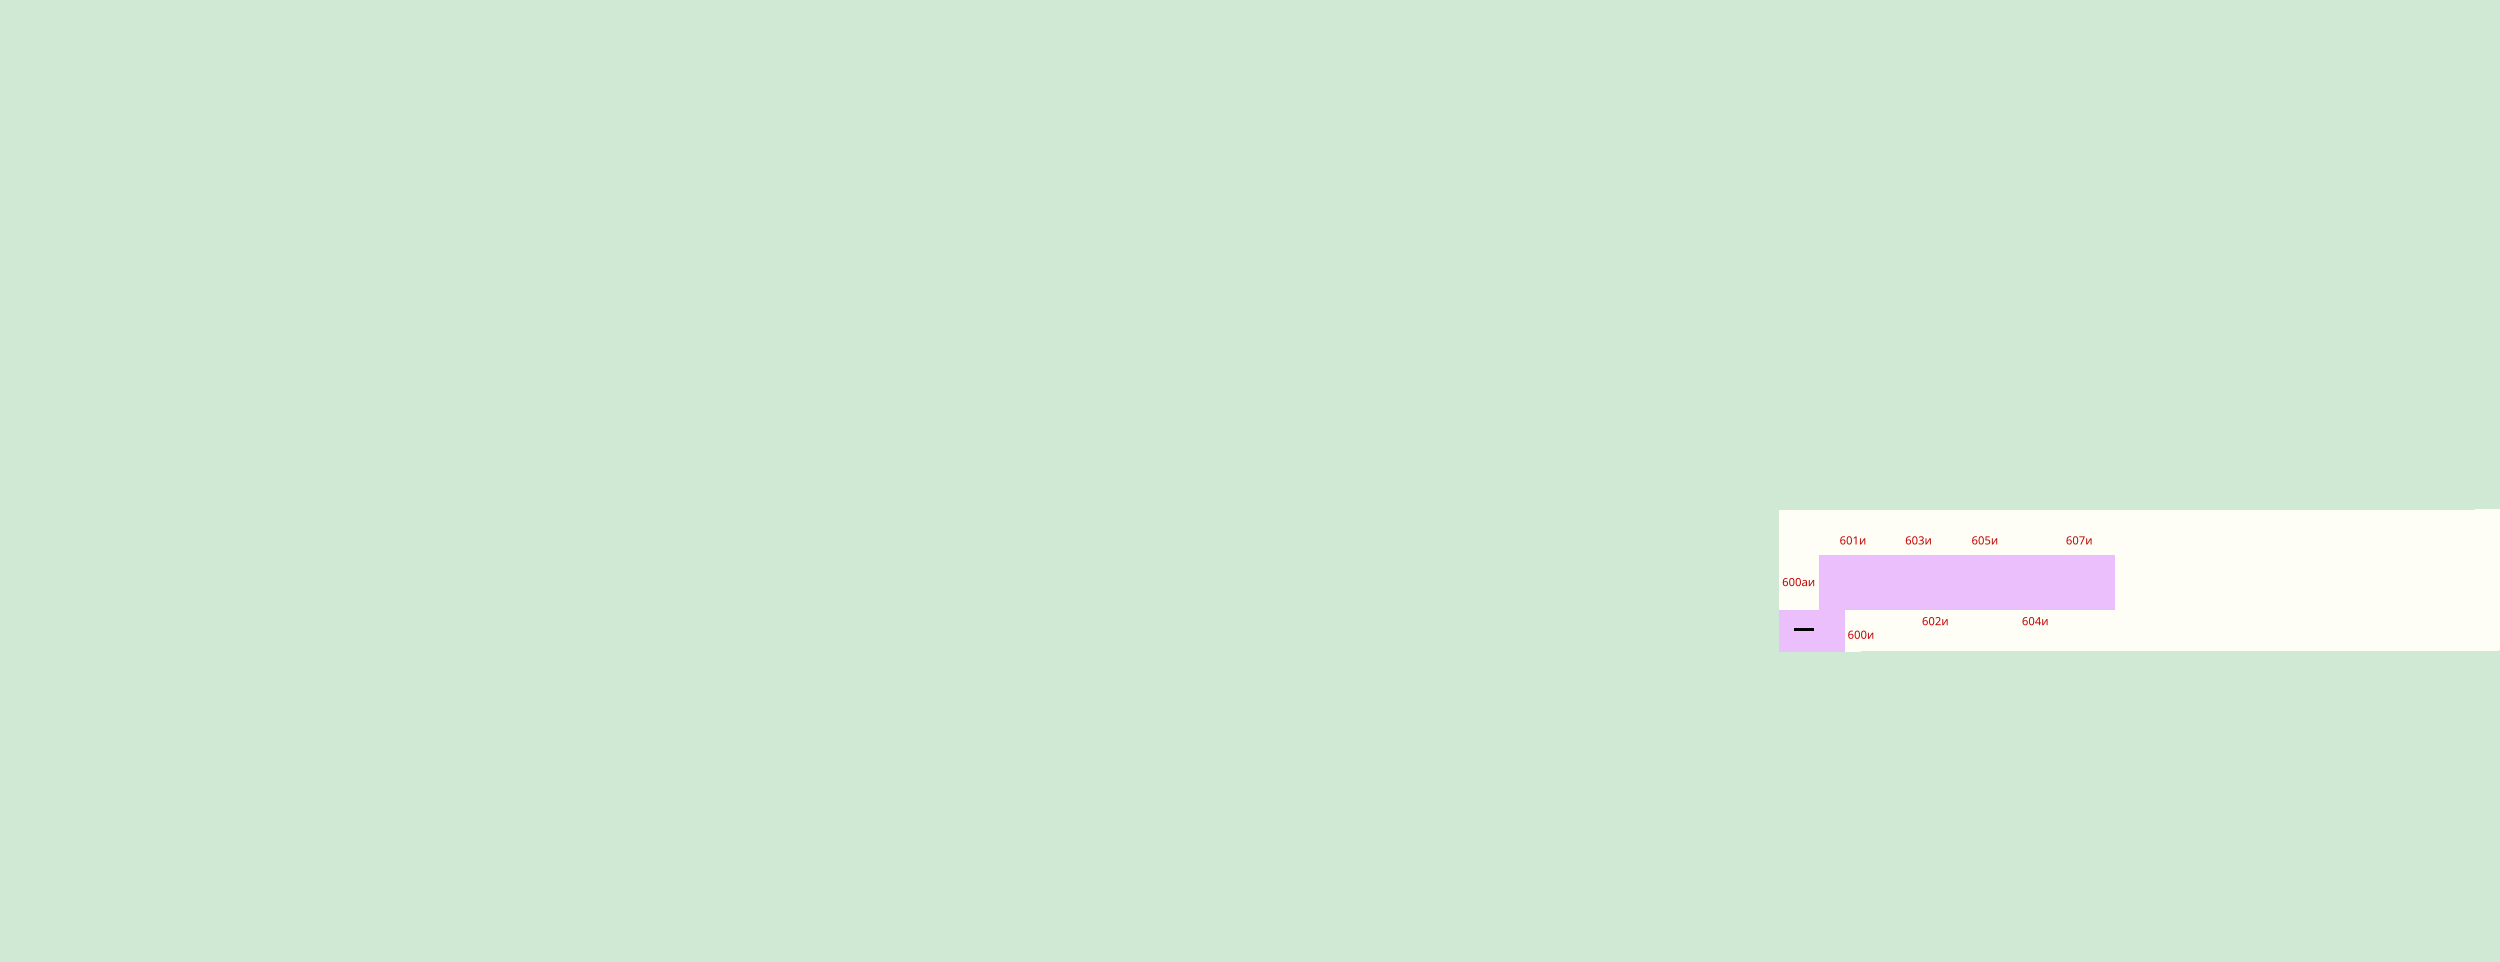
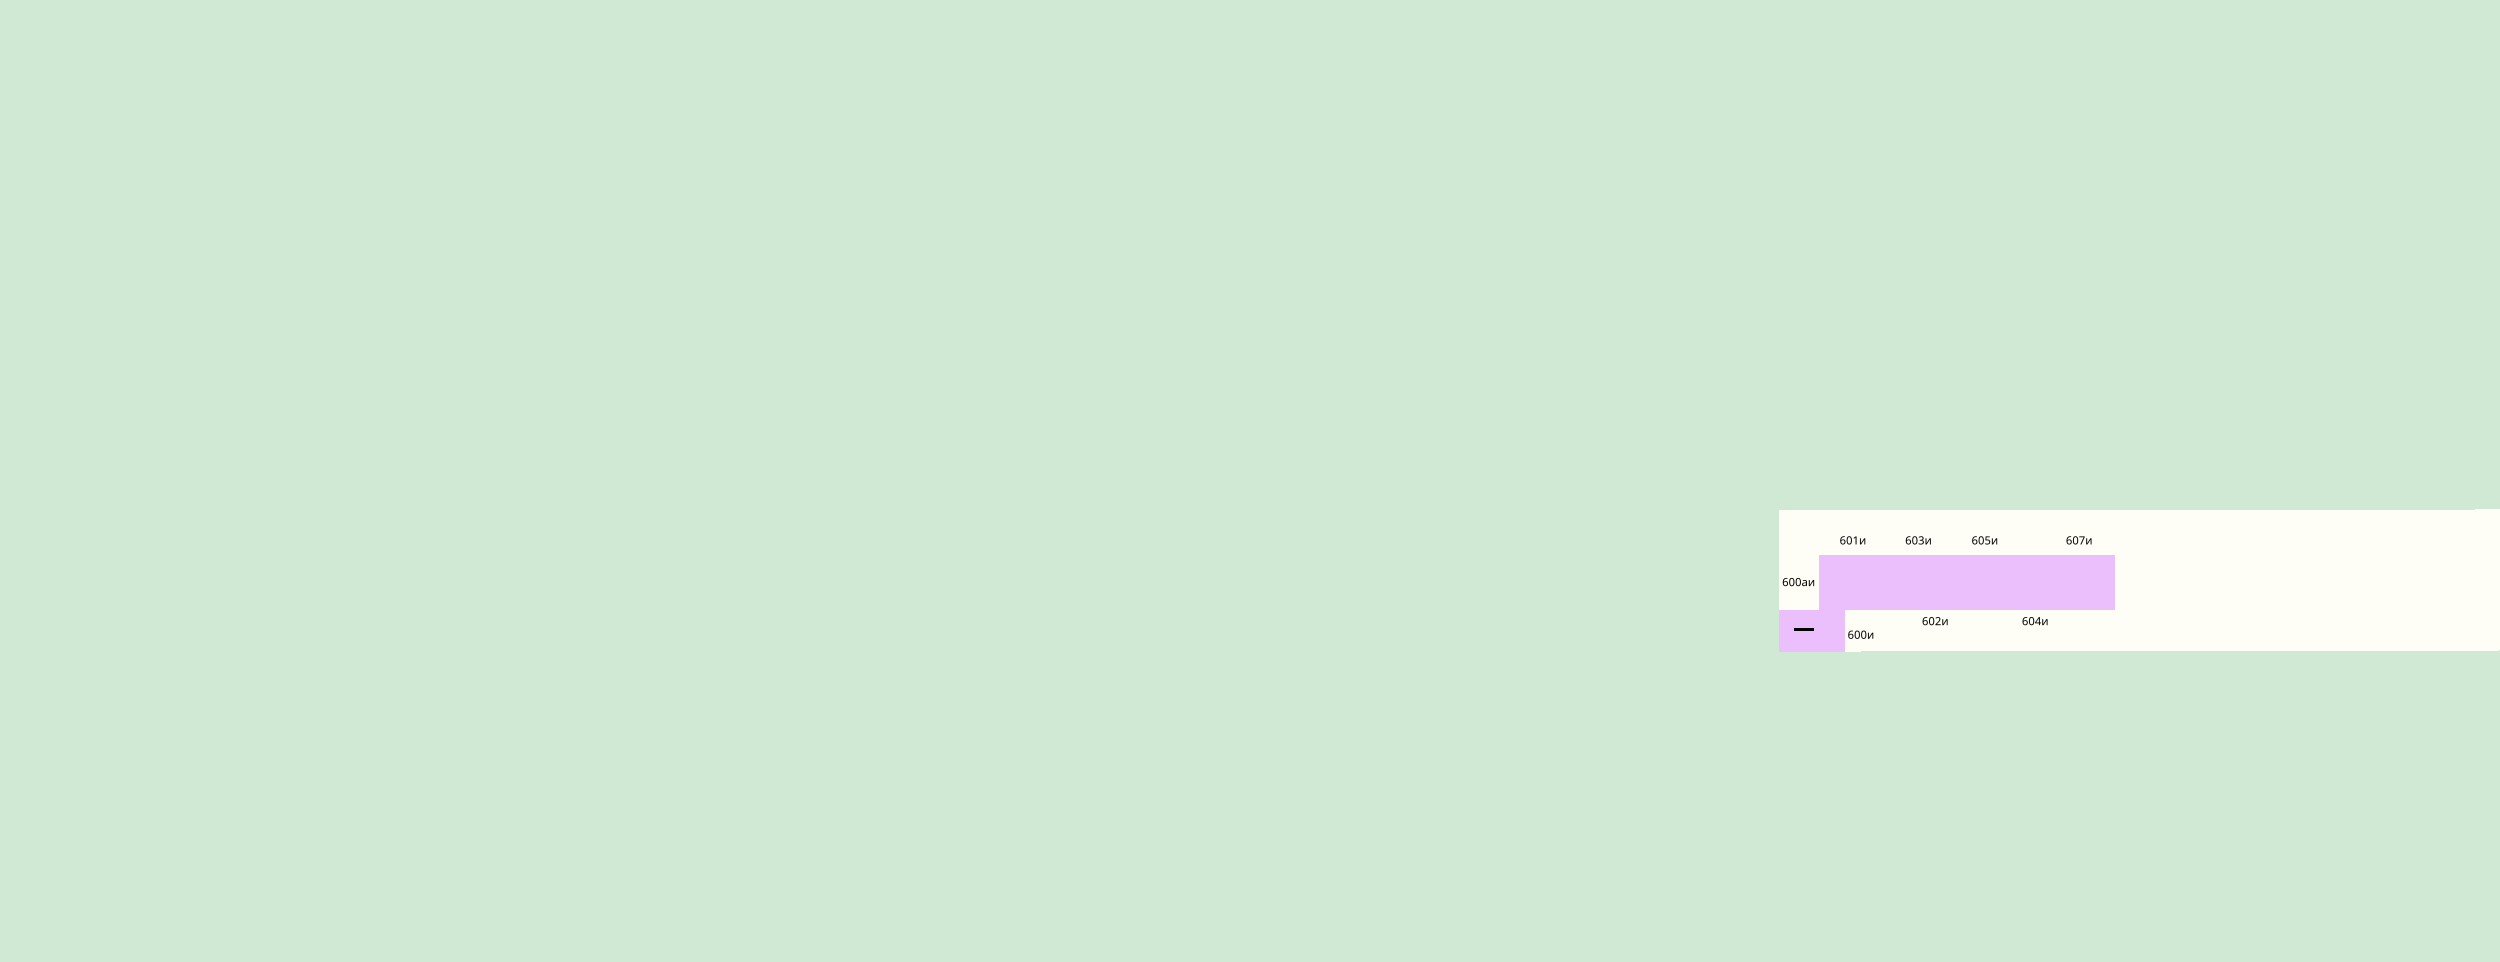
<svg xmlns="http://www.w3.org/2000/svg" width="12.283in" height="4.722in" id="svg4690" version="1.1" viewBox="0 0 868.598 425" style="shape-rendering:crispEdges;enable-background:new">
  <defs id="defs4692">
    </defs>
  <g id="layer2" style="display:inline" transform="translate(-122.7663,-1.38509)">
    <rect style="fill:#cfe9d4;fill-opacity:1;stroke:#fefdf6;stroke-width:1.684;stroke-linecap:butt;stroke-linejoin:bevel;stroke-miterlimit:4;stroke-dasharray:none;stroke-dashoffset:0;stroke-opacity:1" id="rect4199" width="6633.417" height="5300.783" x="-2689.253" y="-2323.881" />
    <path style="display:inline;fill:#fefdf6;fill-opacity:1;fill-rule:evenodd;stroke:none;stroke-width:3;stroke-linecap:butt;stroke-linejoin:miter;stroke-miterlimit:3.727;stroke-dasharray:none;stroke-opacity:1" d="m 790.87,289.508 c 0.094,-20.597 0.038,-42.038 0.038,-62.636 l 319.518,-0.19 0,62.357 -319.682,0.5" id="path6805-6" />
  </g>
  <g id="layer4" style="display:none;opacity:0.99" transform="translate(-122.7663,-1.38509)">
    <text xml:space="preserve" style="font-style:normal;font-weight:normal;font-size:5px;line-height:125%;font-family:sans-serif;letter-spacing:0px;word-spacing:0px;display:inline;opacity:1;fill:#000000;fill-opacity:1;stroke:none;stroke-width:1px;stroke-linecap:butt;stroke-linejoin:miter;stroke-opacity:1" x="377.221" y="144.725" id="text4424">
      <tspan id="tspan4426" x="377.221" y="144.725" style="font-size:7.5px" />
    </text>
    <rect style="display:inline;opacity:1;fill:#ff7b00;fill-opacity:0.121;stroke:none;stroke-width:1;stroke-miterlimit:4;stroke-dasharray:4, 1;stroke-dashoffset:0;stroke-opacity:1" id="rect4234-51-48" width="23.914" height="272.65" x="-270.981" y="808.854" transform="matrix(-1.7728681e-4,-1,1,-1.6201961e-4,0,0)" />
    <path style="display:inline;opacity:1;fill:none;fill-rule:evenodd;stroke:#cc9795;stroke-width:1.218;stroke-linecap:butt;stroke-linejoin:miter;stroke-miterlimit:4;stroke-dasharray:4.873, 1.218;stroke-dashoffset:0;stroke-opacity:1" d="m 808.41,258.738 273.416,0" id="path8505-6-7" />
    <rect style="display:inline;opacity:1;fill:#ff7b00;fill-opacity:0.121;stroke:none;stroke-width:1;stroke-miterlimit:4;stroke-dasharray:4, 1;stroke-dashoffset:0;stroke-opacity:1" id="rect4234-51-48-8" width="10.119" height="41.607" x="809.038" y="246.269" transform="matrix(1,-5.9911553e-5,4.794385e-4,0.9999999,0,0)" />
    <path style="display:inline;opacity:1;fill:none;fill-rule:evenodd;stroke:#cc9795;stroke-width:1.191;stroke-linecap:butt;stroke-linejoin:miter;stroke-miterlimit:4;stroke-dasharray:4.765, 1.191;stroke-dashoffset:0;stroke-opacity:1" d="m 814.226,247.386 0,40.371" id="path8505-6-7-9" />
    <text xml:space="preserve" style="font-style:normal;font-weight:normal;font-size:40px;line-height:125%;font-family:sans-serif;letter-spacing:0px;word-spacing:0px;display:inline;opacity:1;fill:#000000;fill-opacity:1;stroke:none;stroke-width:1px;stroke-linecap:butt;stroke-linejoin:miter;stroke-opacity:1" x="805.784" y="255.296" id="text4778">
      <tspan id="tspan4780" x="805.784" y="255.296" />
    </text>
    <rect style="display:inline;opacity:1;fill:#ff7b00;fill-opacity:0.121;stroke:none;stroke-width:1;stroke-miterlimit:4;stroke-dasharray:4, 1;stroke-dashoffset:0;stroke-opacity:1" id="rect4234-51-48-8-3" width="10.096" height="41.692" x="940.069" y="228.761" transform="matrix(1,-6.0172861e-5,4.7735649e-4,0.9999999,0,0)" />
    <path style="display:inline;opacity:1;fill:none;fill-rule:evenodd;stroke:#cc9795;stroke-width:0.828;stroke-linecap:butt;stroke-linejoin:miter;stroke-miterlimit:4;stroke-dasharray:3.312, 0.828;stroke-dashoffset:0;stroke-opacity:1" d="m 945.236,229.94 0,40.648" id="path8505-6-7-9-22" />
    <flowRoot transform="translate(-2.0855,-1.382068)" xml:space="preserve" id="flowRoot4964" style="font-style:normal;font-weight:normal;font-size:40px;line-height:125%;font-family:sans-serif;letter-spacing:0px;word-spacing:0px;display:inline;opacity:1;fill:#000000;fill-opacity:1;stroke:none;stroke-width:1px;stroke-linecap:butt;stroke-linejoin:miter;stroke-opacity:1">
      <flowRegion id="flowRegion4966">
        <rect id="rect4968" width="1" height="140" x="598.5" y="213" />
      </flowRegion>
      <flowPara id="flowPara4970" />
    </flowRoot>
    <text xml:space="preserve" style="font-style:normal;font-variant:normal;font-weight:normal;font-stretch:normal;font-size:5px;line-height:125%;font-family:sans-serif;-inkscape-font-specification:'sans-serif, Normal';text-align:start;letter-spacing:0px;word-spacing:0px;writing-mode:lr-tb;text-anchor:start;display:inline;opacity:1;fill:#000000;fill-opacity:1;stroke:none;stroke-width:1px;stroke-linecap:butt;stroke-linejoin:miter;stroke-opacity:1" x="944.255" y="233.936" id="text4428-00-9-8-2">
      <tspan id="tspan4518-5-41" x="944.255" y="233.936">L512R</tspan>
    </text>
    <text xml:space="preserve" style="font-style:normal;font-variant:normal;font-weight:normal;font-stretch:normal;font-size:5px;line-height:125%;font-family:sans-serif;-inkscape-font-specification:'sans-serif, Normal';text-align:start;letter-spacing:0px;word-spacing:0px;writing-mode:lr-tb;text-anchor:start;display:inline;opacity:1;fill:#000000;fill-opacity:1;stroke:none;stroke-width:1px;stroke-linecap:butt;stroke-linejoin:miter;stroke-opacity:1" x="772.755" y="280.936" id="text4428-00-9-8-14">
      <tspan x="772.755" y="280.936" id="tspan4362">L611L</tspan>
    </text>
    <text xml:space="preserve" style="font-style:normal;font-variant:normal;font-weight:normal;font-stretch:normal;font-size:5px;line-height:125%;font-family:sans-serif;-inkscape-font-specification:'sans-serif, Normal';text-align:start;letter-spacing:0px;word-spacing:0px;writing-mode:lr-tb;text-anchor:start;display:inline;opacity:1;fill:#000000;fill-opacity:1;stroke:none;stroke-width:1px;stroke-linecap:butt;stroke-linejoin:miter;stroke-opacity:1" x="946.558" y="255.296" id="text4428-89-7-1-0-1-1-6-3">
      <tspan x="946.558" y="255.296" id="tspan4834-8">X516</tspan>
    </text>
  </g>
  <g id="layer3" style="display:inline" transform="translate(-122.7663,-1.38509)">
-     <text id="text3792-5-9" y="260.566" x="792.372" style="font-style:normal;font-variant:normal;font-weight:normal;font-stretch:normal;font-size:5px;line-height:125%;font-family:sans-serif;-inkscape-font-specification:'sans-serif, Normal';text-align:start;letter-spacing:0px;word-spacing:0px;writing-mode:lr-tb;text-anchor:start;display:inline;fill:#c00000;fill-opacity:1;stroke:none;stroke-width:1px;stroke-linecap:butt;stroke-linejoin:miter;stroke-opacity:1" xml:space="preserve">
+     <text id="text3792-5-9" y="260.566" x="792.372" style="font-style:normal;font-variant:normal;font-weight:normal;font-stretch:normal;font-size:5px;line-height:125%;font-family:sans-serif;-inkscape-font-specification:'sans-serif, Normal';text-align:start;letter-spacing:0px;word-spacing:0px;writing-mode:lr-tb;text-anchor:start;display:inline;fill:#000000;fill-opacity:1;stroke:none;stroke-width:1px;stroke-linecap:butt;stroke-linejoin:miter;stroke-opacity:1;" xml:space="preserve">
      <tspan y="260.566" x="792.372" id="tspan3796-8-2">600аи</tspan>
    </text>
-     <text id="text3792-5-9-1" y="242.143" x="817.784" style="font-style:normal;font-variant:normal;font-weight:normal;font-stretch:normal;font-size:5px;line-height:125%;font-family:sans-serif;-inkscape-font-specification:'sans-serif, Normal';text-align:start;letter-spacing:0px;word-spacing:0px;writing-mode:lr-tb;text-anchor:start;display:inline;fill:#c00000;fill-opacity:1;stroke:none;stroke-width:1px;stroke-linecap:butt;stroke-linejoin:miter;stroke-opacity:1" xml:space="preserve">
+     <text id="text3792-5-9-1" y="242.143" x="817.784" style="font-style:normal;font-variant:normal;font-weight:normal;font-stretch:normal;font-size:5px;line-height:125%;font-family:sans-serif;-inkscape-font-specification:'sans-serif, Normal';text-align:start;letter-spacing:0px;word-spacing:0px;writing-mode:lr-tb;text-anchor:start;display:inline;fill:#000000;fill-opacity:1;stroke:none;stroke-width:1px;stroke-linecap:butt;stroke-linejoin:miter;stroke-opacity:1;" xml:space="preserve">
      <tspan y="242.143" x="817.784" id="tspan3796-8-2-4">601и</tspan>
    </text>
-     <text id="text3792-5-9-6" y="242.143" x="846.775" style="font-style:normal;font-variant:normal;font-weight:normal;font-stretch:normal;font-size:5px;line-height:125%;font-family:sans-serif;-inkscape-font-specification:'sans-serif, Normal';text-align:start;letter-spacing:0px;word-spacing:0px;writing-mode:lr-tb;text-anchor:start;display:inline;fill:#c00000;fill-opacity:1;stroke:none;stroke-width:1px;stroke-linecap:butt;stroke-linejoin:miter;stroke-opacity:1" xml:space="preserve">
+     <text id="text3792-5-9-6" y="242.143" x="846.775" style="font-style:normal;font-variant:normal;font-weight:normal;font-stretch:normal;font-size:5px;line-height:125%;font-family:sans-serif;-inkscape-font-specification:'sans-serif, Normal';text-align:start;letter-spacing:0px;word-spacing:0px;writing-mode:lr-tb;text-anchor:start;display:inline;fill:#000000;fill-opacity:1;stroke:none;stroke-width:1px;stroke-linecap:butt;stroke-linejoin:miter;stroke-opacity:1;" xml:space="preserve">
      <tspan y="242.143" x="846.775" id="tspan3796-8-2-3">603и</tspan>
    </text>
-     <text id="text3792-5-9-5" y="242.143" x="876.12" style="font-style:normal;font-variant:normal;font-weight:normal;font-stretch:normal;font-size:5px;line-height:125%;font-family:sans-serif;-inkscape-font-specification:'sans-serif, Normal';text-align:start;letter-spacing:0px;word-spacing:0px;writing-mode:lr-tb;text-anchor:start;display:inline;fill:#c00000;fill-opacity:1;stroke:none;stroke-width:1px;stroke-linecap:butt;stroke-linejoin:miter;stroke-opacity:1" xml:space="preserve">
+     <text id="text3792-5-9-5" y="242.143" x="876.12" style="font-style:normal;font-variant:normal;font-weight:normal;font-stretch:normal;font-size:5px;line-height:125%;font-family:sans-serif;-inkscape-font-specification:'sans-serif, Normal';text-align:start;letter-spacing:0px;word-spacing:0px;writing-mode:lr-tb;text-anchor:start;display:inline;fill:#000000;fill-opacity:1;stroke:none;stroke-width:1px;stroke-linecap:butt;stroke-linejoin:miter;stroke-opacity:1;" xml:space="preserve">
      <tspan y="242.143" x="876.12" id="tspan3796-8-2-38">605и</tspan>
    </text>
-     <text id="text3792-5-9-0" y="242.143" x="917.839" style="font-style:normal;font-variant:normal;font-weight:normal;font-stretch:normal;font-size:5px;line-height:125%;font-family:sans-serif;-inkscape-font-specification:'sans-serif, Normal';text-align:start;letter-spacing:0px;word-spacing:0px;writing-mode:lr-tb;text-anchor:start;display:inline;fill:#c00000;fill-opacity:1;stroke:none;stroke-width:1px;stroke-linecap:butt;stroke-linejoin:miter;stroke-opacity:1" xml:space="preserve">
+     <text id="text3792-5-9-0" y="242.143" x="917.839" style="font-style:normal;font-variant:normal;font-weight:normal;font-stretch:normal;font-size:5px;line-height:125%;font-family:sans-serif;-inkscape-font-specification:'sans-serif, Normal';text-align:start;letter-spacing:0px;word-spacing:0px;writing-mode:lr-tb;text-anchor:start;display:inline;fill:#000000;fill-opacity:1;stroke:none;stroke-width:1px;stroke-linecap:butt;stroke-linejoin:miter;stroke-opacity:1;" xml:space="preserve">
      <tspan y="242.143" x="917.839" id="tspan3796-8-2-0">607и</tspan>
    </text>
-     <text id="text3792-5-9-52" y="283.862" x="821.319" style="font-style:normal;font-variant:normal;font-weight:normal;font-stretch:normal;font-size:5px;line-height:125%;font-family:sans-serif;-inkscape-font-specification:'sans-serif, Normal';text-align:start;letter-spacing:0px;word-spacing:0px;writing-mode:lr-tb;text-anchor:start;display:inline;fill:#c00000;fill-opacity:1;stroke:none;stroke-width:1px;stroke-linecap:butt;stroke-linejoin:miter;stroke-opacity:1" xml:space="preserve">
+     <text id="text3792-5-9-52" y="283.862" x="821.319" style="font-style:normal;font-variant:normal;font-weight:normal;font-stretch:normal;font-size:5px;line-height:125%;font-family:sans-serif;-inkscape-font-specification:'sans-serif, Normal';text-align:start;letter-spacing:0px;word-spacing:0px;writing-mode:lr-tb;text-anchor:start;display:inline;fill:#000000;fill-opacity:1;stroke:none;stroke-width:1px;stroke-linecap:butt;stroke-linejoin:miter;stroke-opacity:1;" xml:space="preserve">
      <tspan y="283.862" x="821.319" id="tspan3796-8-2-2">600и</tspan>
    </text>
-     <text id="text3792-5-9-61" y="277.852" x="854.2" style="font-style:normal;font-variant:normal;font-weight:normal;font-stretch:normal;font-size:5px;line-height:125%;font-family:sans-serif;-inkscape-font-specification:'sans-serif, Normal';text-align:start;letter-spacing:0px;word-spacing:0px;writing-mode:lr-tb;text-anchor:start;display:inline;fill:#c00000;fill-opacity:1;stroke:none;stroke-width:1px;stroke-linecap:butt;stroke-linejoin:miter;stroke-opacity:1" xml:space="preserve">
+     <text id="text3792-5-9-61" y="277.852" x="854.2" style="font-style:normal;font-variant:normal;font-weight:normal;font-stretch:normal;font-size:5px;line-height:125%;font-family:sans-serif;-inkscape-font-specification:'sans-serif, Normal';text-align:start;letter-spacing:0px;word-spacing:0px;writing-mode:lr-tb;text-anchor:start;display:inline;fill:#000000;fill-opacity:1;stroke:none;stroke-width:1px;stroke-linecap:butt;stroke-linejoin:miter;stroke-opacity:1;" xml:space="preserve">
      <tspan y="277.852" x="854.2" id="tspan3796-8-2-47">602и</tspan>
    </text>
-     <text id="text3792-5-9-54" y="277.852" x="898.394" style="font-style:normal;font-variant:normal;font-weight:normal;font-stretch:normal;font-size:5px;line-height:125%;font-family:sans-serif;-inkscape-font-specification:'sans-serif, Normal';text-align:start;letter-spacing:0px;word-spacing:0px;writing-mode:lr-tb;text-anchor:start;display:inline;fill:#c00000;fill-opacity:1;stroke:none;stroke-width:1px;stroke-linecap:butt;stroke-linejoin:miter;stroke-opacity:1" xml:space="preserve">
+     <text id="text3792-5-9-54" y="277.852" x="898.394" style="font-style:normal;font-variant:normal;font-weight:normal;font-stretch:normal;font-size:5px;line-height:125%;font-family:sans-serif;-inkscape-font-specification:'sans-serif, Normal';text-align:start;letter-spacing:0px;word-spacing:0px;writing-mode:lr-tb;text-anchor:start;display:inline;fill:#000000;fill-opacity:1;stroke:none;stroke-width:1px;stroke-linecap:butt;stroke-linejoin:miter;stroke-opacity:1;" xml:space="preserve">
      <tspan y="277.852" x="898.394" id="tspan3796-8-2-00">604и</tspan>
    </text>
  </g>
  <g id="layer1" style="display:inline" transform="translate(-122.7663,-1.38509)">
    <path style="fill:#eabffb;fill-opacity:1;fill-rule:evenodd;stroke:none;stroke-width:1px;stroke-linecap:butt;stroke-linejoin:miter;stroke-opacity:1" d="m 790.844,288.25 0,-17.25 17.656,0 0,-24.375 131.063,0 0,24.375 -119.313,0 0,18.531 -29.406,0 z" id="path4197" />
    <path style="display:inline;fill:none;fill-opacity:1;fill-rule:evenodd;stroke:#000000;stroke-width:1;stroke-linecap:butt;stroke-linejoin:miter;stroke-miterlimit:4;stroke-dasharray:none;stroke-opacity:1" d="m 797.471,279.794 8.865,0" id="path3349-3" />
  </g>
</svg>
